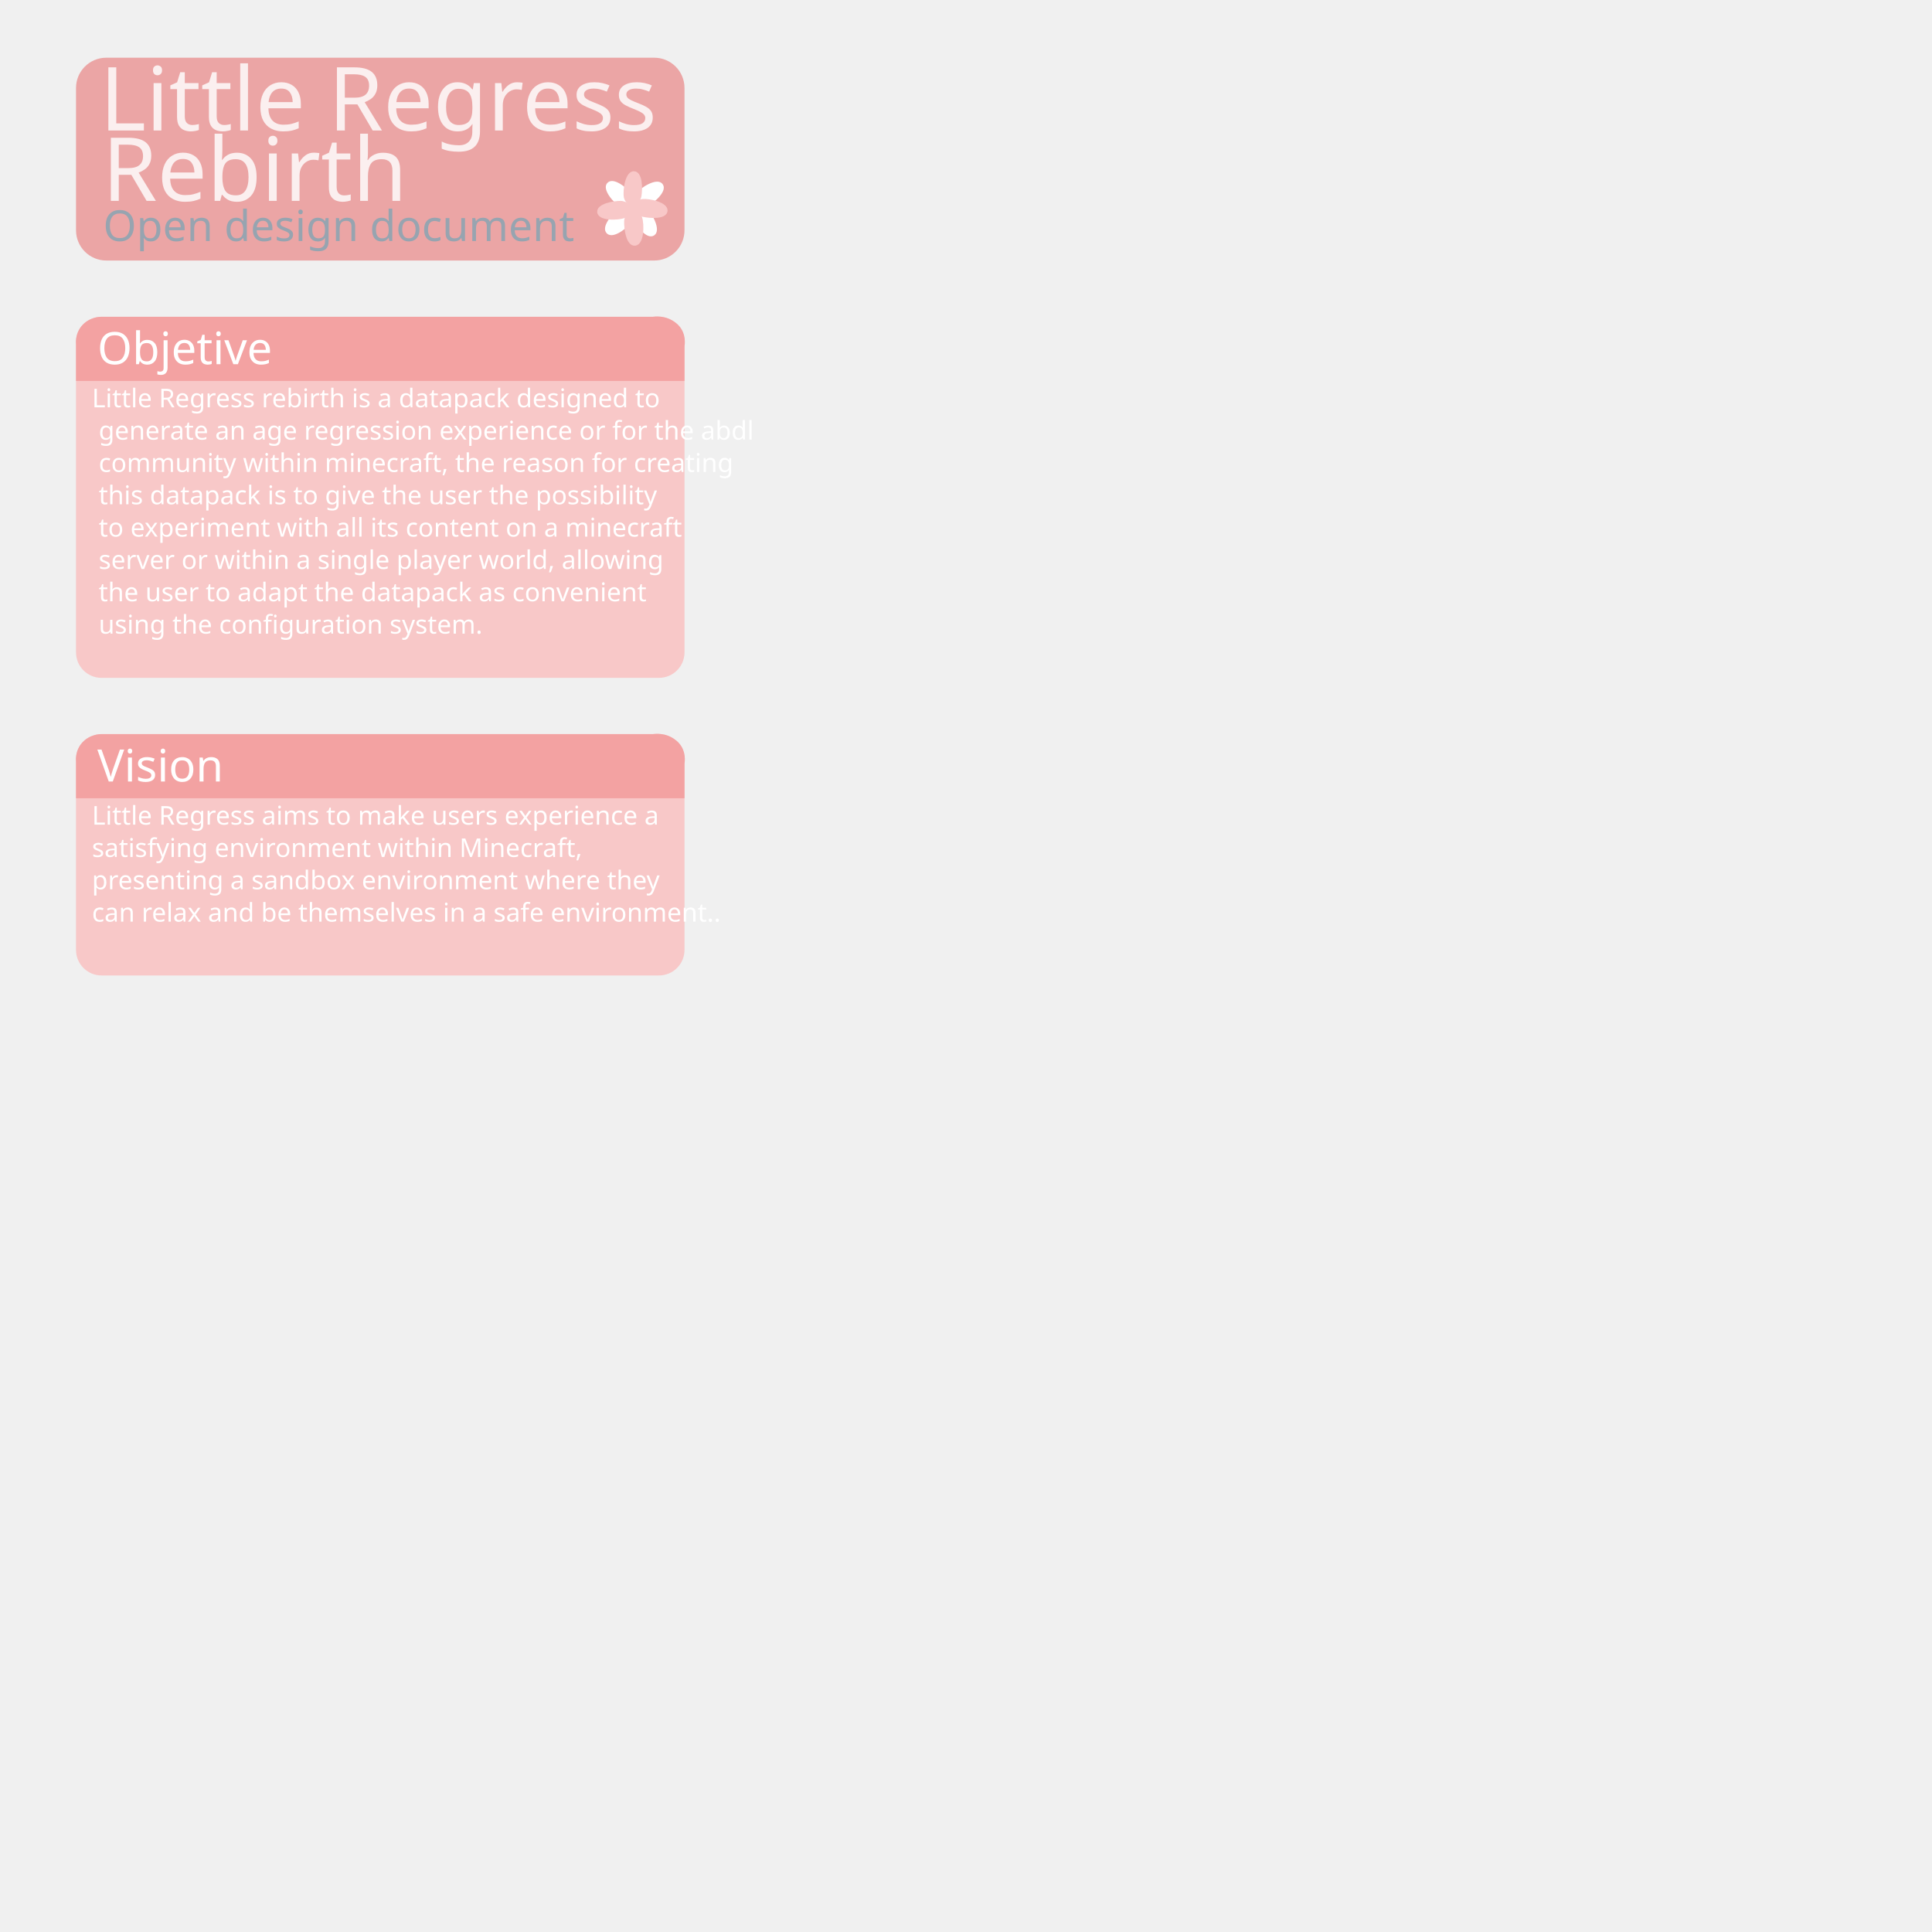
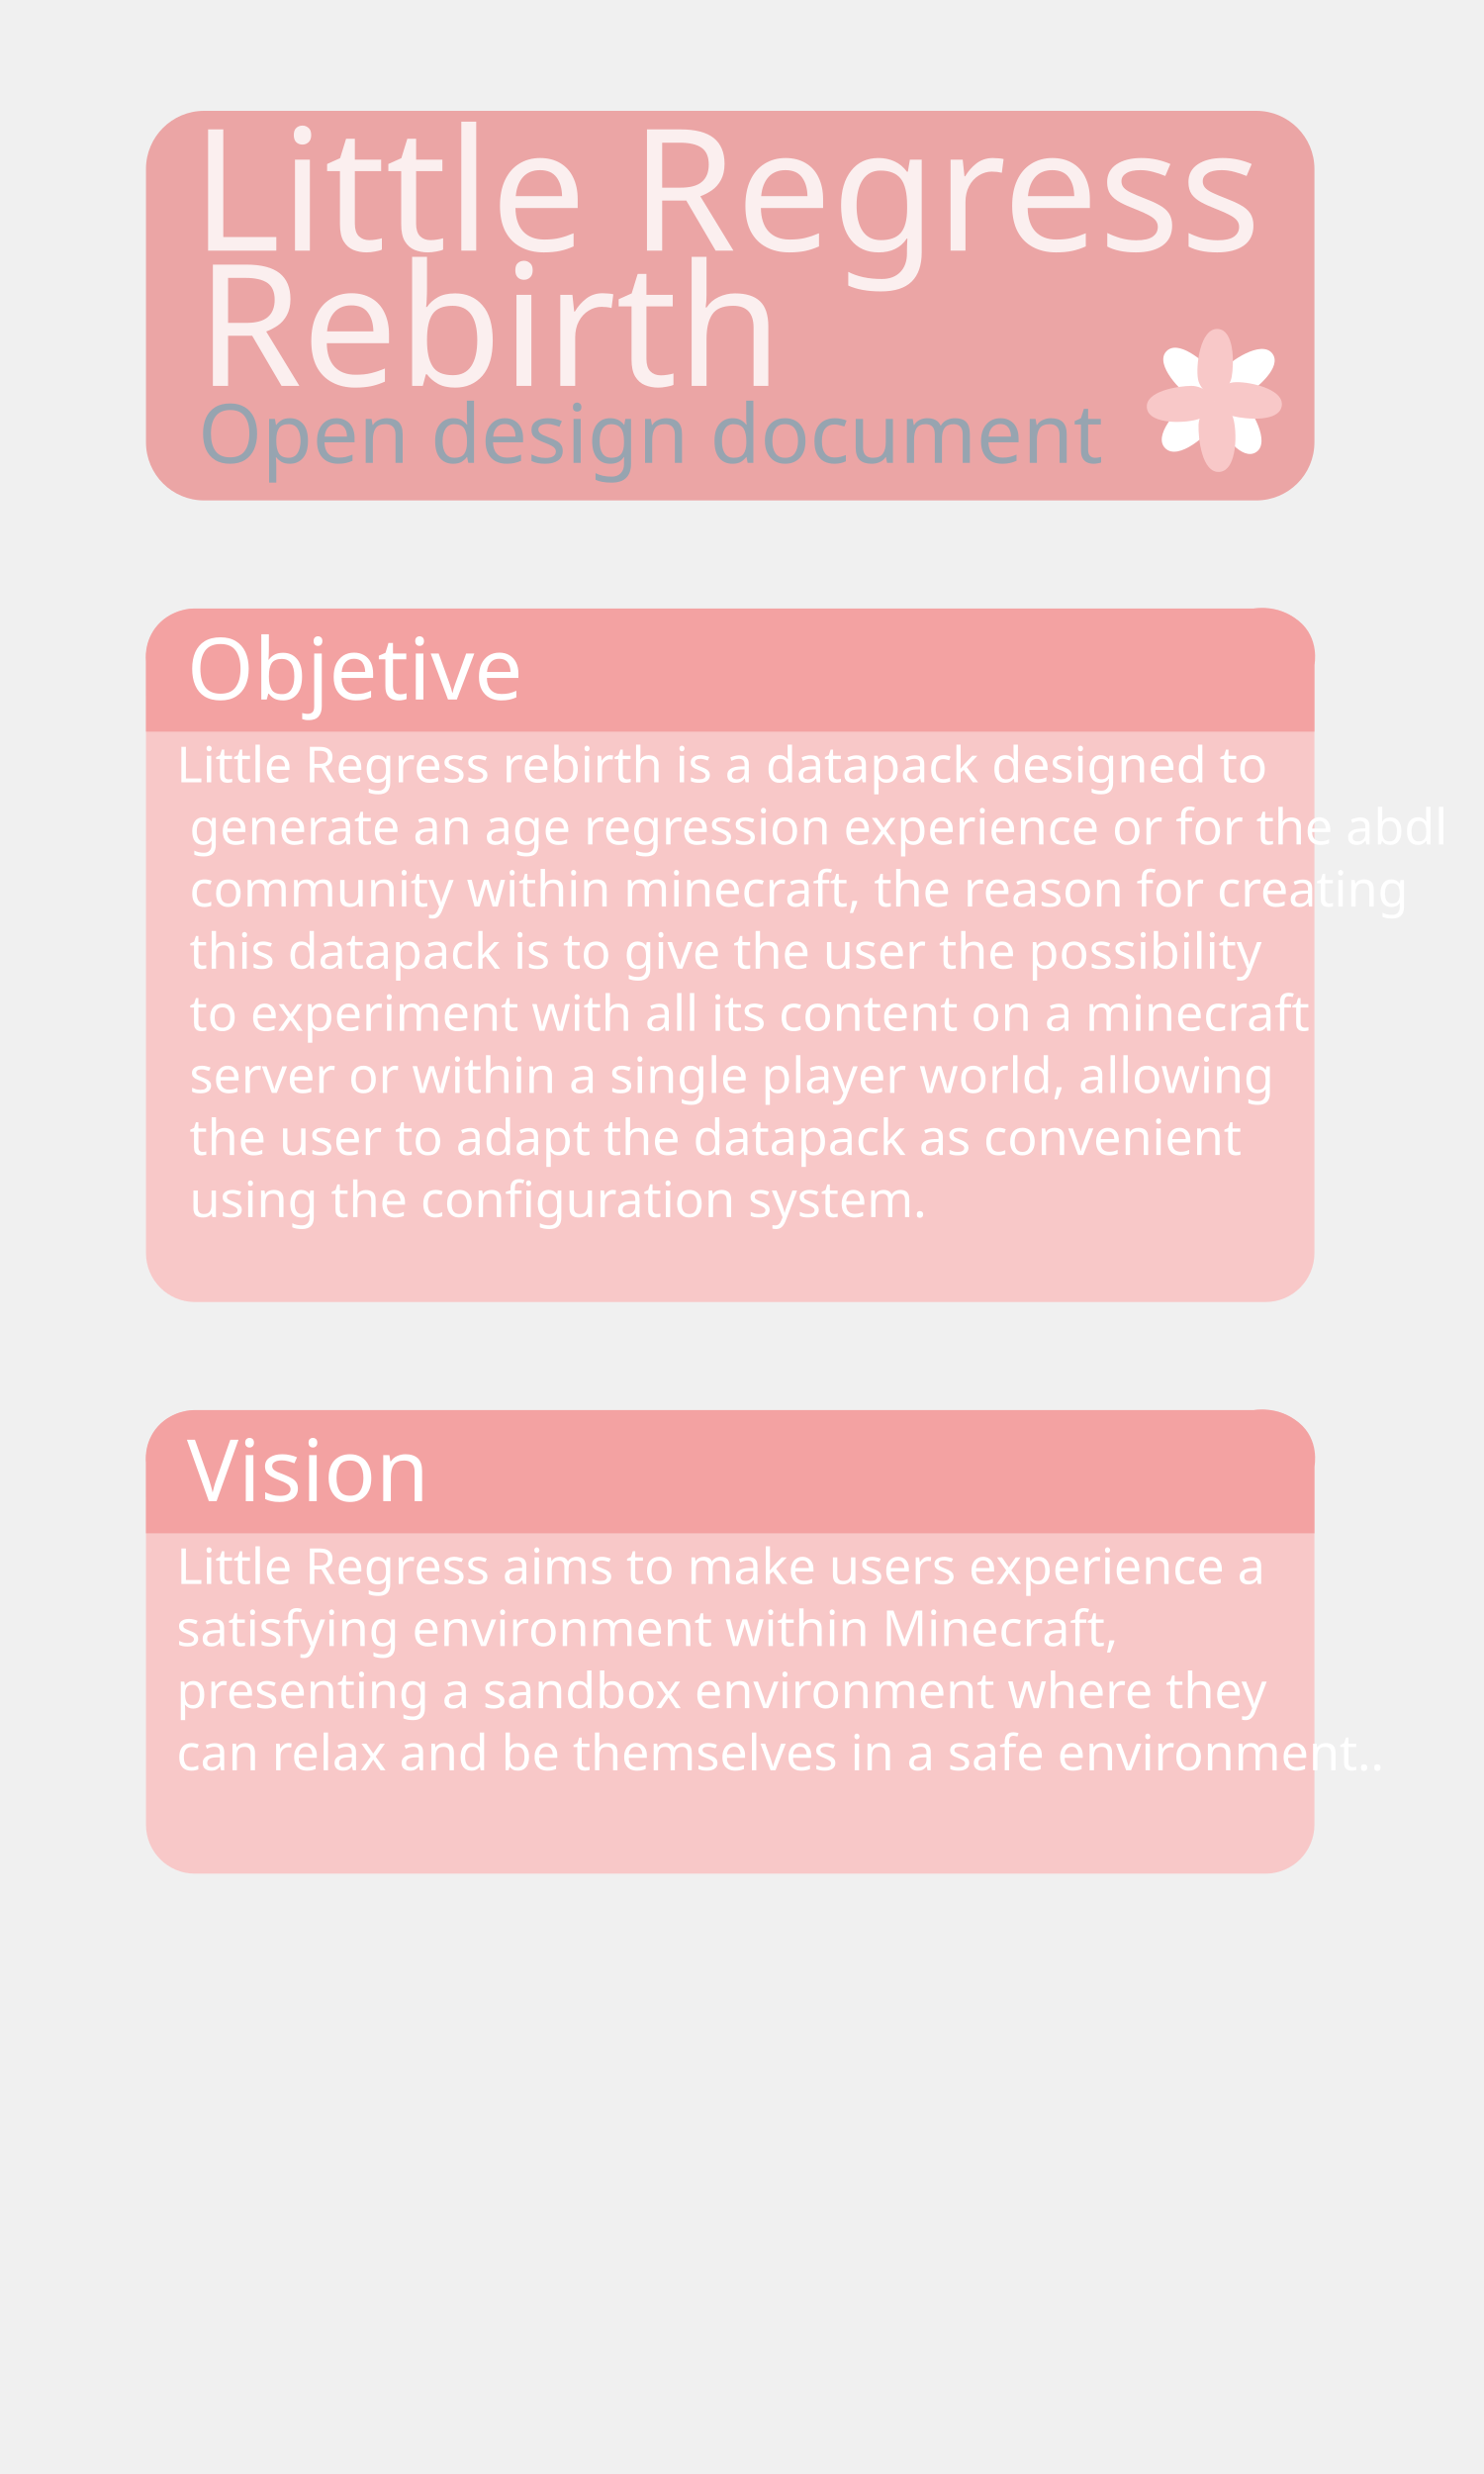
- <svg xmlns="http://www.w3.org/2000/svg" width="1500" height="1500" viewBox="0 0 396.875 396.875" version="1.1" id="svg1">
+ <svg xmlns="http://www.w3.org/2000/svg" width="600" height="1000" viewBox="0 0 158.751 264.583" version="1.1" id="svg1">
  <defs id="defs1" />
  <g id="layer1">
    <rect style="opacity:1;fill:#eba5a5;fill-opacity:1;stroke:none;stroke-width:12.986;stroke-linecap:round;stroke-linejoin:round;stroke-dasharray:none" id="rect1" width="124.995" height="41.665" x="15.616" y="11.853" ry="6.216" />
    <text xml:space="preserve" style="font-size:18.155px;font-family:Dyuthi;-inkscape-font-specification:'Dyuthi, Normal';opacity:1;fill:#fbefef;fill-opacity:1;stroke:none;stroke-width:4.333;stroke-linecap:round;stroke-linejoin:round;stroke-dasharray:none" x="20.498" y="26.808" id="text1">
      <tspan style="fill:#fbefef;fill-opacity:1;stroke-width:4.333" x="20.498" y="26.808" id="tspan2">Little Regress </tspan>
    </text>
    <text xml:space="preserve" style="font-size:18.155px;font-family:Dyuthi;-inkscape-font-specification:'Dyuthi, Normal';opacity:1;fill:#fbefef;fill-opacity:1;stroke:none;stroke-width:4.333;stroke-linecap:round;stroke-linejoin:round;stroke-dasharray:none" x="21.006" y="41.264" id="text3">
      <tspan style="fill:#fbefef;fill-opacity:1;stroke-width:4.333" x="21.006" y="41.264" id="tspan3">Rebirth</tspan>
    </text>
    <text xml:space="preserve" style="font-size:8.766px;font-family:Dyuthi;-inkscape-font-specification:'Dyuthi, Normal';opacity:1;fill:#97a4b0;fill-opacity:1;stroke:none;stroke-width:2.092;stroke-linecap:round;stroke-linejoin:round;stroke-dasharray:none" x="21.193" y="49.501" id="text4">
      <tspan style="fill:#97a4b0;fill-opacity:1;stroke-width:2.092" x="21.193" y="49.501" id="tspan4">Open design document</tspan>
    </text>
    <path style="opacity:1;fill:#ffffff;fill-opacity:1;stroke:none;stroke-width:12.986;stroke-linecap:round;stroke-linejoin:round;stroke-dasharray:none" d="m 127.582,42.617 c -1.254,-0.683 -4.064,-3.633 -2.837,-5.015 1.227,-1.382 4.019,1.02 4.916,2.055 0.897,1.035 0.724,2.795 0.724,2.795 0,0 -1.549,0.848 -2.803,0.165 z" id="path4" />
    <path style="opacity:1;fill:#ffffff;fill-opacity:1;stroke:none;stroke-width:12.986;stroke-linecap:round;stroke-linejoin:round;stroke-dasharray:none" d="m 132.861,42.784 c 1.052,0.967 3.063,4.509 1.538,5.553 -1.525,1.044 -3.653,-1.963 -4.272,-3.185 -0.62,-1.221 -0.025,-2.887 -0.025,-2.887 0,0 1.708,-0.447 2.76,0.519 z" id="path5" />
    <path style="opacity:1;fill:#ffffff;fill-opacity:1;stroke:none;stroke-width:13.498;stroke-linecap:round;stroke-linejoin:round;stroke-dasharray:none" d="m 130.012,45.219 c -0.761,1.273 -3.945,4.067 -5.335,2.741 -1.39,-1.326 1.223,-4.124 2.336,-5.012 1.113,-0.888 2.939,-0.639 2.939,-0.639 0,0 0.821,1.639 0.06,2.911 z" id="path6" />
    <path style="opacity:1;fill:#ffffff;fill-opacity:1;stroke:none;stroke-width:12.986;stroke-linecap:round;stroke-linejoin:round;stroke-dasharray:none" d="m 130.662,39.719 c 0.888,-1.118 4.277,-3.38 5.428,-1.934 1.151,1.446 -1.695,3.784 -2.869,4.49 -1.173,0.706 -2.878,0.233 -2.878,0.233 0,0 -0.569,-1.672 0.319,-2.79 z" id="path7" />
    <path style="opacity:1;fill:#f8c8c8;fill-opacity:1;stroke:none;stroke-width:12.986;stroke-linecap:round;stroke-linejoin:round;stroke-dasharray:none" d="m 128.339,44.775 c -1.337,0.503 -5.406,0.7 -5.649,-1.132 -0.244,-1.832 3.4,-2.374 4.769,-2.376 1.369,-0.002 2.588,1.28 2.588,1.28 0,0 -0.371,1.726 -1.708,2.229 z" id="path8" />
    <path style="opacity:1;fill:#f8c8c8;fill-opacity:1;stroke:none;stroke-width:12.986;stroke-linecap:round;stroke-linejoin:round;stroke-dasharray:none" d="m 131.917,40.89 c 1.419,-0.164 5.414,0.63 5.207,2.467 -0.207,1.837 -3.874,1.48 -5.203,1.151 -1.329,-0.33 -2.201,-1.868 -2.201,-1.868 0,0 0.778,-1.585 2.197,-1.749 z" id="path9" />
    <path style="opacity:1;fill:#f8c8c8;fill-opacity:1;stroke:none;stroke-width:13.498;stroke-linecap:round;stroke-linejoin:round;stroke-dasharray:none" d="m 131.897,44.637 c 0.465,1.408 0.498,5.644 -1.414,5.829 -1.913,0.185 -2.321,-3.621 -2.266,-5.044 0.056,-1.423 1.438,-2.642 1.438,-2.642 0,0 1.777,0.45 2.242,1.858 z" id="path10" />
    <path style="opacity:1;fill:#f8c8c8;fill-opacity:1;stroke:none;stroke-width:12.986;stroke-linecap:round;stroke-linejoin:round;stroke-dasharray:none" d="m 128.159,40.55 c -0.266,-1.403 0.238,-5.446 2.085,-5.371 1.847,0.074 1.755,3.757 1.522,5.106 -0.233,1.349 -1.705,2.33 -1.705,2.33 0,0 -1.637,-0.662 -1.903,-2.066 z" id="path11" />
    <rect style="opacity:1;fill:#f8c8c8;fill-opacity:1;stroke:none;stroke-width:17.108;stroke-linecap:round;stroke-linejoin:round;stroke-dasharray:none" id="rect11" width="124.995" height="74.169" x="15.616" y="65.077" ry="5.235" />
    <path style="opacity:1;fill:#f3a2a2;fill-opacity:1;stroke:none;stroke-width:12.986;stroke-linecap:round;stroke-linejoin:round;stroke-dasharray:none" d="m 15.616,78.248 h 124.995 l 1e-5,-7.122 c 0,0 0.616,-2.867 -1.681,-4.726 -2.296,-1.859 -4.816,-1.323 -4.816,-1.323 H 20.671 c 0,0 -2.226,0 -3.792,1.747 -1.565,1.747 -1.264,3.876 -1.264,3.876 z" id="path12" />
    <text xml:space="preserve" style="font-size:9.19px;font-family:Dyuthi;-inkscape-font-specification:'Dyuthi, Normal';opacity:1;fill:#ffffff;fill-opacity:1;stroke:none;stroke-width:2.193;stroke-linecap:round;stroke-linejoin:round;stroke-dasharray:none" x="19.998" y="74.813" id="text11">
      <tspan id="tspan11" style="fill:#ffffff;fill-opacity:1;stroke-width:2.193" x="19.998" y="74.813">Objetive</tspan>
    </text>
    <text xml:space="preserve" style="font-size:5.313px;font-family:Dyuthi;-inkscape-font-specification:'Dyuthi, Normal';opacity:1;fill:#ffffff;fill-opacity:1;stroke:none;stroke-width:1.268;stroke-linecap:round;stroke-linejoin:round;stroke-dasharray:none" x="18.887" y="83.669" id="text12">
      <tspan id="tspan12" style="fill:#ffffff;fill-opacity:1;stroke-width:1.268" x="18.887" y="83.669">Little Regress rebirth is a datapack designed to</tspan>
      <tspan style="fill:#ffffff;fill-opacity:1;stroke-width:1.268" x="18.887" y="90.311" id="tspan13"> generate an age regression experience or for the abdl</tspan>
      <tspan style="fill:#ffffff;fill-opacity:1;stroke-width:1.268" x="18.887" y="96.953" id="tspan14"> community within minecraft, the reason for creating</tspan>
      <tspan style="fill:#ffffff;fill-opacity:1;stroke-width:1.268" x="18.887" y="103.594" id="tspan15"> this datapack is to give the user the possibility</tspan>
      <tspan style="fill:#ffffff;fill-opacity:1;stroke-width:1.268" x="18.887" y="110.236" id="tspan16"> to experiment with all its content on a minecraft</tspan>
      <tspan style="fill:#ffffff;fill-opacity:1;stroke-width:1.268" x="18.887" y="116.877" id="tspan17"> server or within a single player world, allowing</tspan>
      <tspan style="fill:#ffffff;fill-opacity:1;stroke-width:1.268" x="18.887" y="123.519" id="tspan18"> the user to adapt the datapack as convenient</tspan>
      <tspan style="fill:#ffffff;fill-opacity:1;stroke-width:1.268" x="18.887" y="130.16" id="tspan19"> using the configuration system.</tspan>
    </text>
    <rect style="opacity:1;fill:#f8c8c8;fill-opacity:1;stroke:none;stroke-width:17.108;stroke-linecap:round;stroke-linejoin:round;stroke-dasharray:none" id="rect19" width="124.995" height="49.575" x="15.616" y="150.805" ry="5.235" />
    <path style="opacity:1;fill:#f3a2a2;fill-opacity:1;stroke:none;stroke-width:12.986;stroke-linecap:round;stroke-linejoin:round;stroke-dasharray:none" d="m 15.616,163.976 h 124.995 l 1e-5,-7.122 c 0,0 0.616,-2.867 -1.681,-4.726 -2.296,-1.859 -4.816,-1.323 -4.816,-1.323 H 20.671 c 0,0 -2.226,0 -3.792,1.747 -1.565,1.747 -1.264,3.876 -1.264,3.876 z" id="path19" />
    <text xml:space="preserve" style="font-size:9.19px;font-family:Dyuthi;-inkscape-font-specification:'Dyuthi, Normal';opacity:1;fill:#ffffff;fill-opacity:1;stroke:none;stroke-width:2.193;stroke-linecap:round;stroke-linejoin:round;stroke-dasharray:none" x="19.998" y="160.541" id="text20">
      <tspan id="tspan20" style="fill:#ffffff;fill-opacity:1;stroke-width:2.193" x="19.998" y="160.541">Vision</tspan>
    </text>
    <text xml:space="preserve" style="font-size:5.313px;font-family:Dyuthi;-inkscape-font-specification:'Dyuthi, Normal';opacity:1;fill:#ffffff;fill-opacity:1;stroke:none;stroke-width:1.268;stroke-linecap:round;stroke-linejoin:round;stroke-dasharray:none" x="18.887" y="169.398" id="text28">
      <tspan style="fill:#ffffff;fill-opacity:1;stroke-width:1.268" x="18.887" y="169.398" id="tspan28">Little Regress aims to make users experience a </tspan>
      <tspan style="fill:#ffffff;fill-opacity:1;stroke-width:1.268" x="18.887" y="176.039" id="tspan10">satisfying environment within Minecraft, </tspan>
      <tspan style="fill:#ffffff;fill-opacity:1;stroke-width:1.268" x="18.887" y="182.681" id="tspan21">presenting a sandbox environment where they </tspan>
      <tspan style="fill:#ffffff;fill-opacity:1;stroke-width:1.268" x="18.887" y="189.322" id="tspan22">can relax and be themselves in a safe environment..</tspan>
    </text>
  </g>
</svg>
